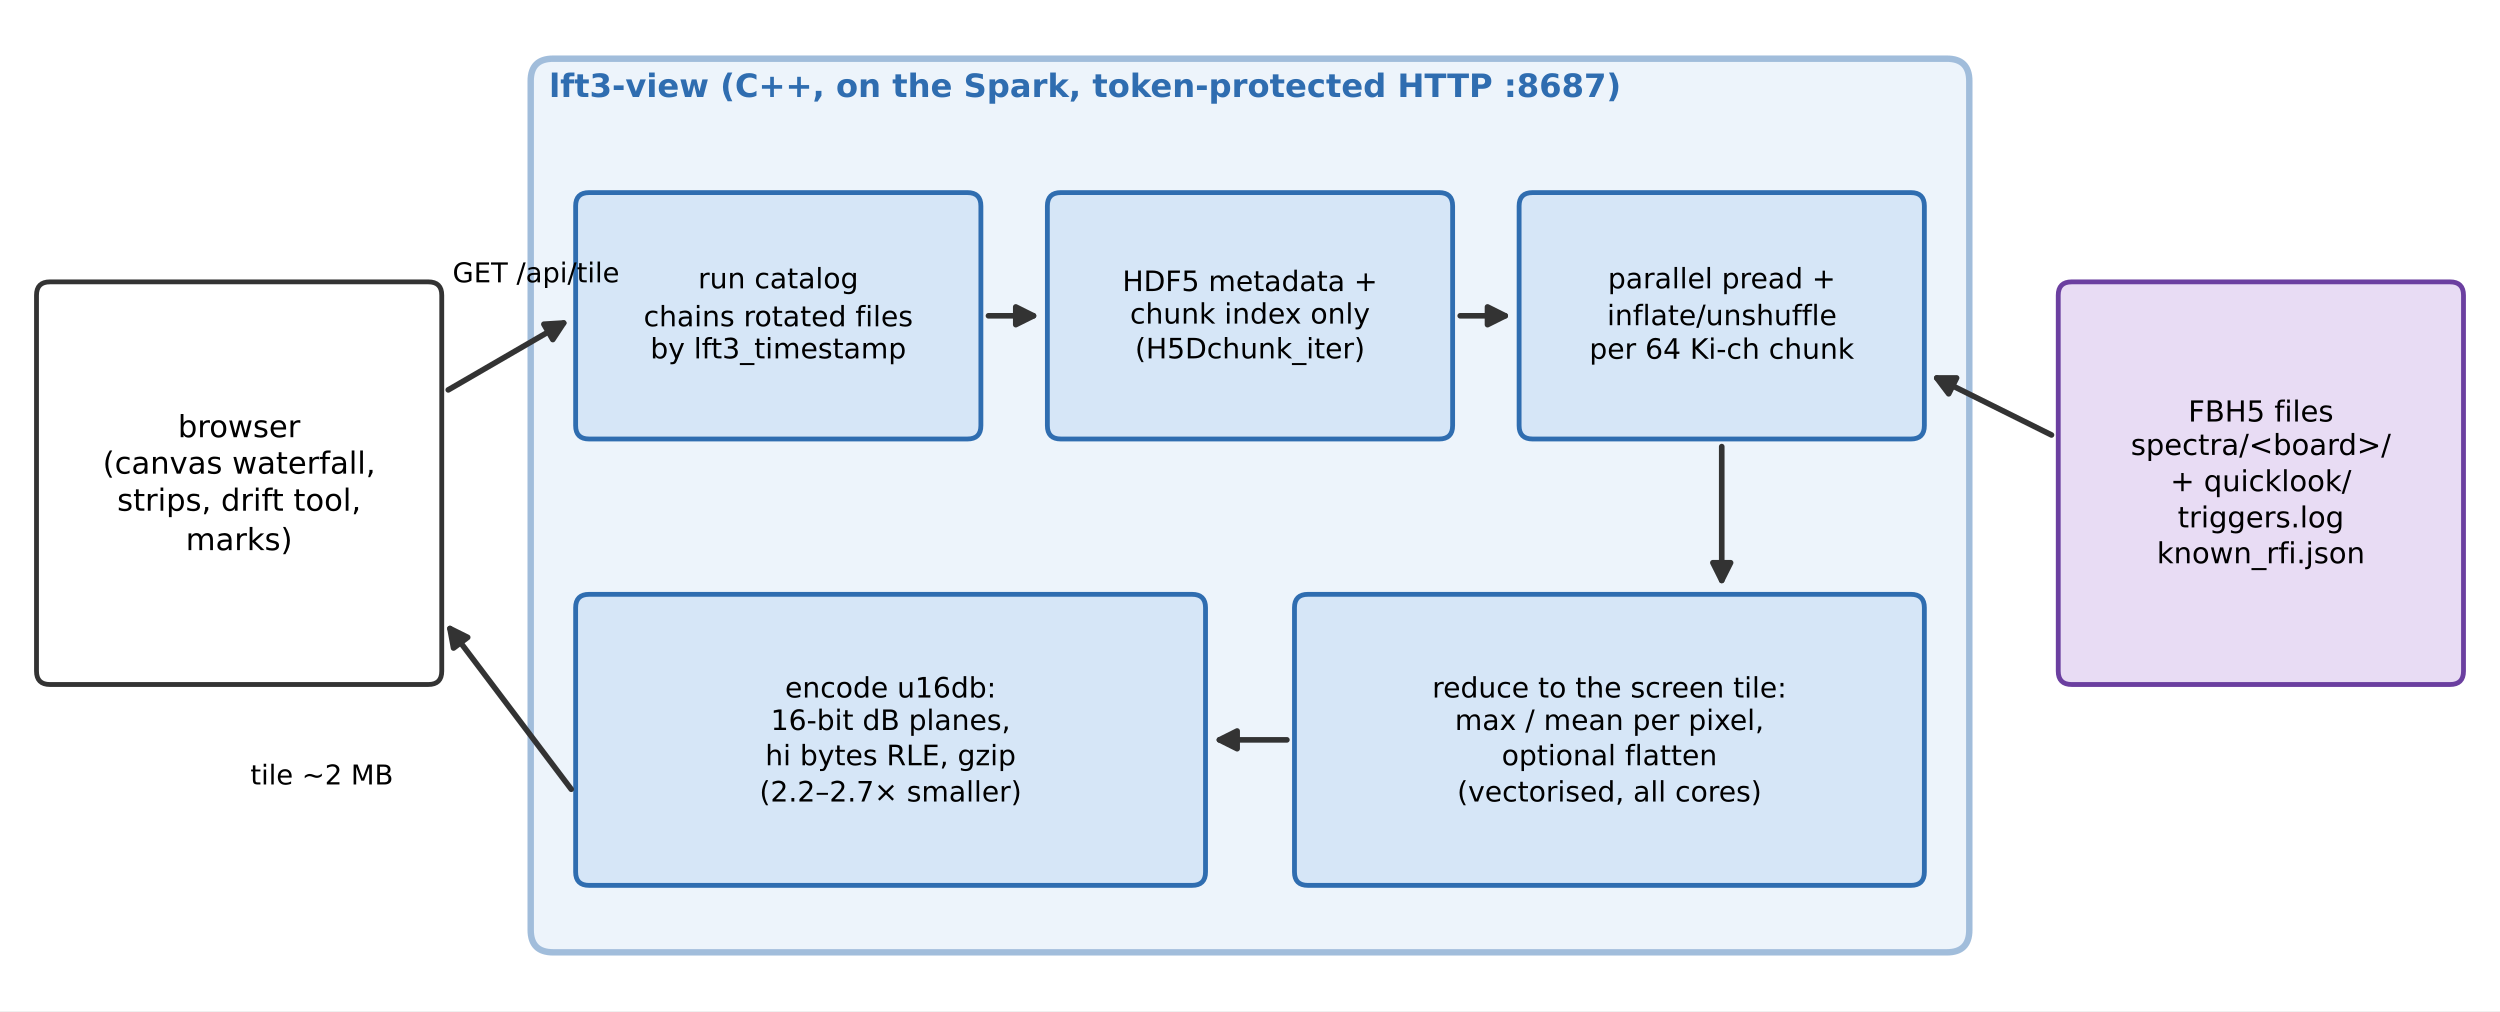
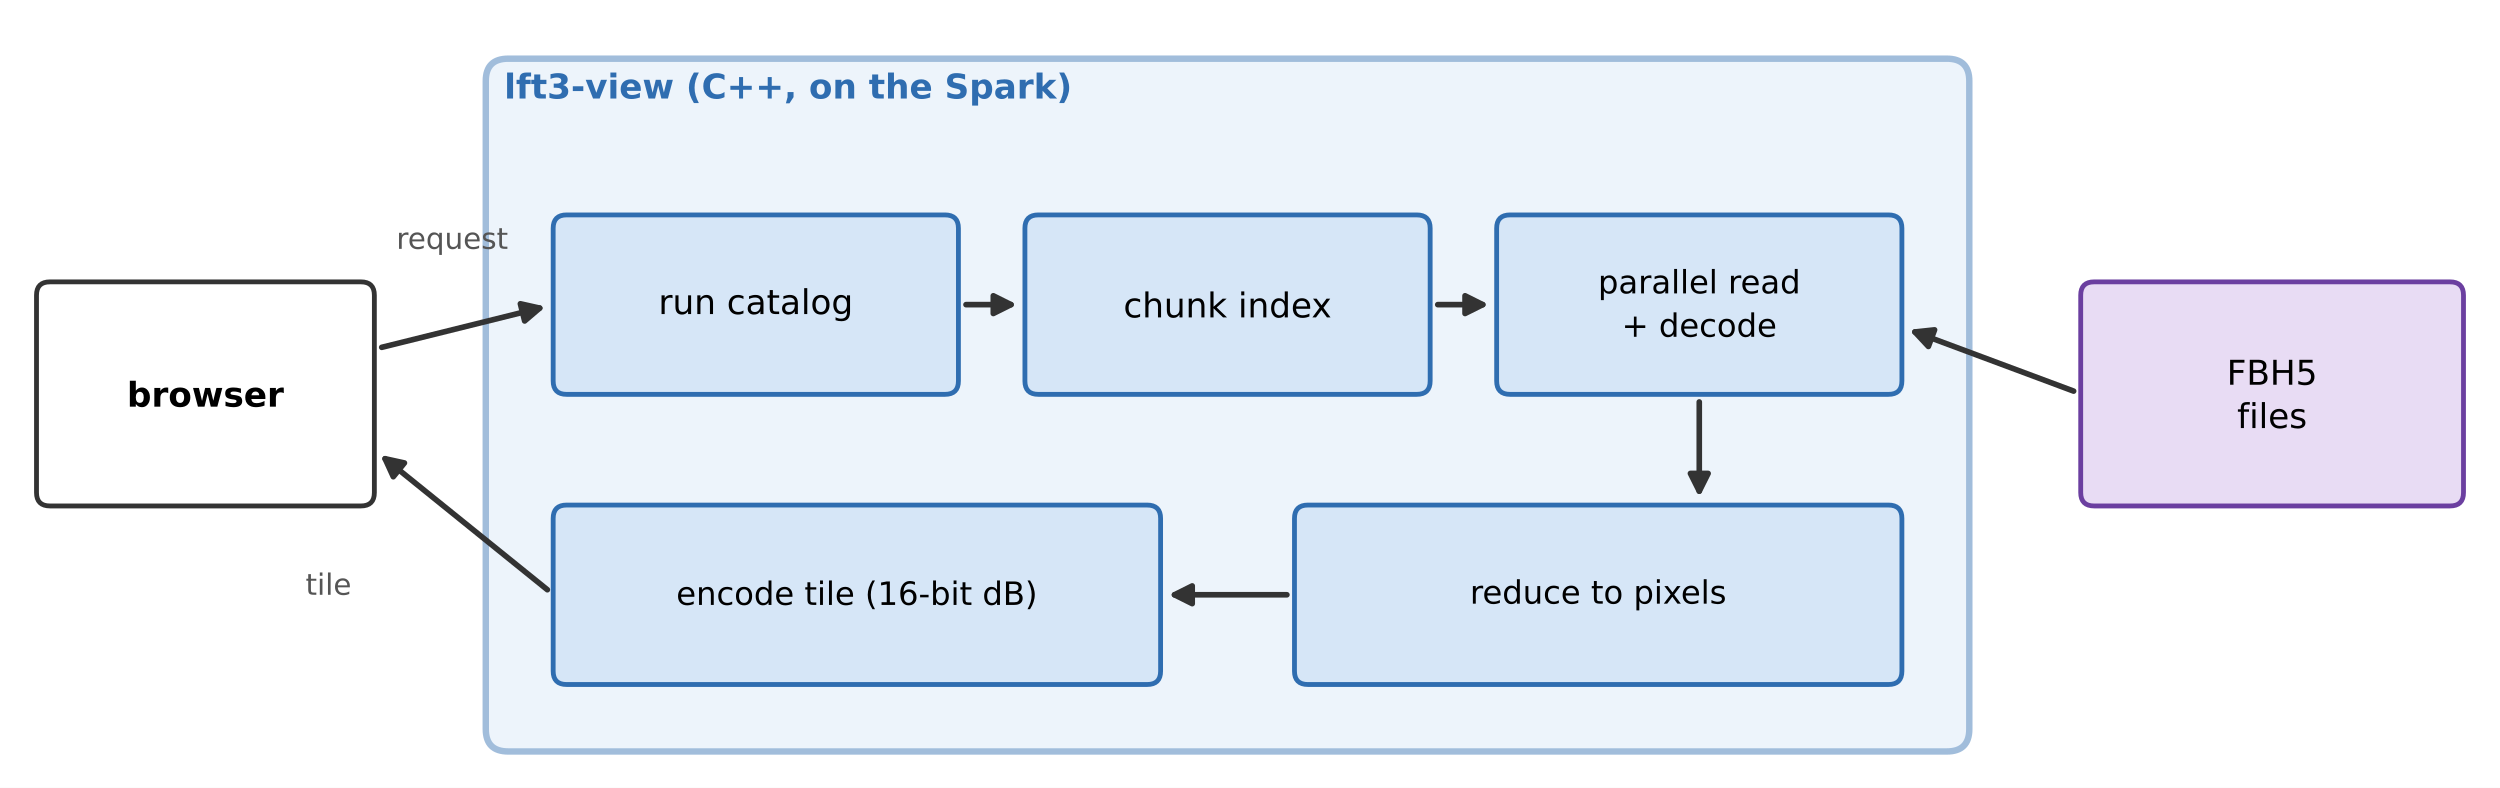
- <svg xmlns="http://www.w3.org/2000/svg" xml:space="preserve" width="621pt" height="251.136pt" viewBox="0 0 621 251.136" version="1.1">
+ <svg xmlns="http://www.w3.org/2000/svg" xml:space="preserve" width="621pt" height="195.696pt" viewBox="0 0 621 195.696" version="1.1">
  <defs>
    <style type="text/css">*{stroke-linejoin: round; stroke-linecap: butt}</style>
  </defs>
  <g id="figure_1">
    <g id="patch_1">
-       <path d="M 0 251.136  L 621 251.136  L 621 0  L 0 0  z " style="fill: #ffffff" />
+       <path d="M 0 195.696  L 621 195.696  L 621 0  L 0 0  z " style="fill: #ffffff" />
    </g>
    <g id="axes_1">
      <g id="patch_2">
-         <path d="M 12.416 170.031  L 106.384 170.031  Q 109.732 170.031 109.732 166.704  L 109.732 73.344  Q 109.732 70.017 106.384 70.017  L 12.416 70.017  Q 9.068 70.017 9.068 73.344  L 9.068 166.704  Q 9.068 170.031 12.416 170.031  z " clip-path="url(#pd50ceded78)" style="fill: #ffffff; stroke: #333333; stroke-width: 1.2; stroke-linejoin: miter" />
+         <path d="M 12.416 125.679  L 89.644 125.679  Q 92.992 125.679 92.992 122.352  L 92.992 73.344  Q 92.992 70.017 89.644 70.017  L 12.416 70.017  Q 9.068 70.017 9.068 73.344  L 9.068 122.352  Q 9.068 125.679 12.416 125.679  z " clip-path="url(#p9f11af1fb4)" style="fill: #ffffff; stroke: #333333; stroke-width: 1.2; stroke-linejoin: miter" />
      </g>
      <g id="patch_3">
-         <path d="M 137.408 236.559  L 483.592 236.559  Q 489.172 236.559 489.172 231.015  L 489.172 20.121  Q 489.172 14.577 483.592 14.577  L 137.408 14.577  Q 131.828 14.577 131.828 20.121  L 131.828 231.015  Q 131.828 236.559 137.408 236.559  z " clip-path="url(#pd50ceded78)" style="fill: #d6e6f7; opacity: 0.45; stroke: #2f6db0; stroke-width: 1.6; stroke-linejoin: miter" />
+         <path d="M 126.248 186.663  L 483.592 186.663  Q 489.172 186.663 489.172 181.119  L 489.172 20.121  Q 489.172 14.577 483.592 14.577  L 126.248 14.577  Q 120.668 14.577 120.668 20.121  L 120.668 181.119  Q 120.668 186.663 126.248 186.663  z " clip-path="url(#p9f11af1fb4)" style="fill: #d6e6f7; opacity: 0.45; stroke: #2f6db0; stroke-width: 1.6; stroke-linejoin: miter" />
      </g>
      <g id="patch_4">
-         <path d="M 146.336 109.047  L 240.304 109.047  Q 243.652 109.047 243.652 105.72  L 243.652 51.168  Q 243.652 47.841 240.304 47.841  L 146.336 47.841  Q 142.988 47.841 142.988 51.168  L 142.988 105.72  Q 142.988 109.047 146.336 109.047  z " clip-path="url(#pd50ceded78)" style="fill: #d6e6f7; stroke: #2f6db0; stroke-width: 1.2; stroke-linejoin: miter" />
+         <path d="M 140.756 97.959  L 234.724 97.959  Q 238.072 97.959 238.072 94.632  L 238.072 56.712  Q 238.072 53.385 234.724 53.385  L 140.756 53.385  Q 137.408 53.385 137.408 56.712  L 137.408 94.632  Q 137.408 97.959 140.756 97.959  z " clip-path="url(#p9f11af1fb4)" style="fill: #d6e6f7; stroke: #2f6db0; stroke-width: 1.2; stroke-linejoin: miter" />
      </g>
      <g id="patch_5">
-         <path d="M 263.516 109.047  L 357.484 109.047  Q 360.832 109.047 360.832 105.72  L 360.832 51.168  Q 360.832 47.841 357.484 47.841  L 263.516 47.841  Q 260.168 47.841 260.168 51.168  L 260.168 105.72  Q 260.168 109.047 263.516 109.047  z " clip-path="url(#pd50ceded78)" style="fill: #d6e6f7; stroke: #2f6db0; stroke-width: 1.2; stroke-linejoin: miter" />
+         <path d="M 257.936 97.959  L 351.904 97.959  Q 355.252 97.959 355.252 94.632  L 355.252 56.712  Q 355.252 53.385 351.904 53.385  L 257.936 53.385  Q 254.588 53.385 254.588 56.712  L 254.588 94.632  Q 254.588 97.959 257.936 97.959  z " clip-path="url(#p9f11af1fb4)" style="fill: #d6e6f7; stroke: #2f6db0; stroke-width: 1.2; stroke-linejoin: miter" />
      </g>
      <g id="patch_6">
-         <path d="M 380.696 109.047  L 474.664 109.047  Q 478.012 109.047 478.012 105.72  L 478.012 51.168  Q 478.012 47.841 474.664 47.841  L 380.696 47.841  Q 377.348 47.841 377.348 51.168  L 377.348 105.72  Q 377.348 109.047 380.696 109.047  z " clip-path="url(#pd50ceded78)" style="fill: #d6e6f7; stroke: #2f6db0; stroke-width: 1.2; stroke-linejoin: miter" />
+         <path d="M 375.116 97.959  L 469.084 97.959  Q 472.432 97.959 472.432 94.632  L 472.432 56.712  Q 472.432 53.385 469.084 53.385  L 375.116 53.385  Q 371.768 53.385 371.768 56.712  L 371.768 94.632  Q 371.768 97.959 375.116 97.959  z " clip-path="url(#p9f11af1fb4)" style="fill: #d6e6f7; stroke: #2f6db0; stroke-width: 1.2; stroke-linejoin: miter" />
      </g>
      <g id="patch_7">
-         <path d="M 146.336 219.927  L 296.104 219.927  Q 299.452 219.927 299.452 216.6  L 299.452 150.96  Q 299.452 147.633 296.104 147.633  L 146.336 147.633  Q 142.988 147.633 142.988 150.96  L 142.988 216.6  Q 142.988 219.927 146.336 219.927  z " clip-path="url(#pd50ceded78)" style="fill: #d6e6f7; stroke: #2f6db0; stroke-width: 1.2; stroke-linejoin: miter" />
+         <path d="M 140.756 170.031  L 284.944 170.031  Q 288.292 170.031 288.292 166.704  L 288.292 128.784  Q 288.292 125.457 284.944 125.457  L 140.756 125.457  Q 137.408 125.457 137.408 128.784  L 137.408 166.704  Q 137.408 170.031 140.756 170.031  z " clip-path="url(#p9f11af1fb4)" style="fill: #d6e6f7; stroke: #2f6db0; stroke-width: 1.2; stroke-linejoin: miter" />
      </g>
      <g id="patch_8">
-         <path d="M 324.896 219.927  L 474.664 219.927  Q 478.012 219.927 478.012 216.6  L 478.012 150.96  Q 478.012 147.633 474.664 147.633  L 324.896 147.633  Q 321.548 147.633 321.548 150.96  L 321.548 216.6  Q 321.548 219.927 324.896 219.927  z " clip-path="url(#pd50ceded78)" style="fill: #d6e6f7; stroke: #2f6db0; stroke-width: 1.2; stroke-linejoin: miter" />
+         <path d="M 324.896 170.031  L 469.084 170.031  Q 472.432 170.031 472.432 166.704  L 472.432 128.784  Q 472.432 125.457 469.084 125.457  L 324.896 125.457  Q 321.548 125.457 321.548 128.784  L 321.548 166.704  Q 321.548 170.031 324.896 170.031  z " clip-path="url(#p9f11af1fb4)" style="fill: #d6e6f7; stroke: #2f6db0; stroke-width: 1.2; stroke-linejoin: miter" />
      </g>
      <g id="patch_9">
-         <path d="M 514.616 170.031  L 608.584 170.031  Q 611.932 170.031 611.932 166.704  L 611.932 73.344  Q 611.932 70.017 608.584 70.017  L 514.616 70.017  Q 511.268 70.017 511.268 73.344  L 511.268 166.704  Q 511.268 170.031 514.616 170.031  z " clip-path="url(#pd50ceded78)" style="fill: #e8dcf4; stroke: #6b3fa0; stroke-width: 1.2; stroke-linejoin: miter" />
+         <path d="M 520.196 125.679  L 608.584 125.679  Q 611.932 125.679 611.932 122.352  L 611.932 73.344  Q 611.932 70.017 608.584 70.017  L 520.196 70.017  Q 516.848 70.017 516.848 73.344  L 516.848 122.352  Q 516.848 125.679 520.196 125.679  z " clip-path="url(#p9f11af1fb4)" style="fill: #e8dcf4; stroke: #6b3fa0; stroke-width: 1.2; stroke-linejoin: miter" />
      </g>
      <g id="patch_10">
-         <path d="M 111.349 96.846  Q 126.358 88.147 140.013 80.233  " clip-path="url(#pd50ceded78)" style="fill: none; stroke: #333333; stroke-width: 1.4; stroke-linecap: round" />
-         <path d="M 135.103 80.536  L 140.013 80.233  L 137.31 84.343  z " clip-path="url(#pd50ceded78)" style="fill: #333333; stroke: #333333; stroke-width: 1.4; stroke-linecap: round" />
+         <path d="M 94.823 86.277  Q 115.201 81.216 134.059 76.532  " clip-path="url(#p9f11af1fb4)" style="fill: none; stroke: #333333; stroke-width: 1.4; stroke-linecap: round" />
+         <path d="M 129.259 75.457  L 134.059 76.532  L 130.32 79.727  z " clip-path="url(#p9f11af1fb4)" style="fill: #333333; stroke: #333333; stroke-width: 1.4; stroke-linecap: round" />
      </g>
      <g id="patch_11">
-         <path d="M 245.539 78.444  Q 251.911 78.444 256.717 78.444  " clip-path="url(#pd50ceded78)" style="fill: none; stroke: #333333; stroke-width: 1.4; stroke-linecap: round" />
-         <path d="M 252.317 76.244  L 256.717 78.444  L 252.317 80.644  z " clip-path="url(#pd50ceded78)" style="fill: #333333; stroke: #333333; stroke-width: 1.4; stroke-linecap: round" />
+         <path d="M 239.959 75.672  Q 246.331 75.672 251.137 75.672  " clip-path="url(#p9f11af1fb4)" style="fill: none; stroke: #333333; stroke-width: 1.4; stroke-linecap: round" />
+         <path d="M 246.737 73.472  L 251.137 75.672  L 246.737 77.872  z " clip-path="url(#p9f11af1fb4)" style="fill: #333333; stroke: #333333; stroke-width: 1.4; stroke-linecap: round" />
      </g>
      <g id="patch_12">
-         <path d="M 362.719 78.444  Q 369.091 78.444 373.897 78.444  " clip-path="url(#pd50ceded78)" style="fill: none; stroke: #333333; stroke-width: 1.4; stroke-linecap: round" />
-         <path d="M 369.497 76.244  L 373.897 78.444  L 369.497 80.644  z " clip-path="url(#pd50ceded78)" style="fill: #333333; stroke: #333333; stroke-width: 1.4; stroke-linecap: round" />
+         <path d="M 357.139 75.672  Q 363.511 75.672 368.317 75.672  " clip-path="url(#p9f11af1fb4)" style="fill: none; stroke: #333333; stroke-width: 1.4; stroke-linecap: round" />
+         <path d="M 363.917 73.472  L 368.317 75.672  L 363.917 77.872  z " clip-path="url(#p9f11af1fb4)" style="fill: #333333; stroke: #333333; stroke-width: 1.4; stroke-linecap: round" />
      </g>
      <g id="patch_13">
-         <path d="M 509.586 108.045  Q 494.638 100.619 481.093 93.89  " clip-path="url(#pd50ceded78)" style="fill: none; stroke: #333333; stroke-width: 1.4; stroke-linecap: round" />
-         <path d="M 484.054 97.818  L 481.093 93.89  L 486.012 93.877  z " clip-path="url(#pd50ceded78)" style="fill: #333333; stroke: #333333; stroke-width: 1.4; stroke-linecap: round" />
+         <path d="M 515.088 97.151  Q 494.64 89.532 475.658 82.46  " clip-path="url(#p9f11af1fb4)" style="fill: none; stroke: #333333; stroke-width: 1.4; stroke-linecap: round" />
+         <path d="M 479.013 86.058  L 475.658 82.46  L 480.55 81.934  z " clip-path="url(#p9f11af1fb4)" style="fill: #333333; stroke: #333333; stroke-width: 1.4; stroke-linecap: round" />
      </g>
      <g id="patch_14">
-         <path d="M 427.68 110.94  Q 427.68 128.342 427.68 144.18  " clip-path="url(#pd50ceded78)" style="fill: none; stroke: #333333; stroke-width: 1.4; stroke-linecap: round" />
-         <path d="M 429.88 139.78  L 427.68 144.18  L 425.48 139.78  z " clip-path="url(#pd50ceded78)" style="fill: #333333; stroke: #333333; stroke-width: 1.4; stroke-linecap: round" />
+         <path d="M 422.1 99.848  Q 422.1 111.708 422.1 122.003  " clip-path="url(#p9f11af1fb4)" style="fill: none; stroke: #333333; stroke-width: 1.4; stroke-linecap: round" />
+         <path d="M 424.3 117.603  L 422.1 122.003  L 419.9 117.603  z " clip-path="url(#p9f11af1fb4)" style="fill: #333333; stroke: #333333; stroke-width: 1.4; stroke-linecap: round" />
      </g>
      <g id="patch_15">
-         <path d="M 319.657 183.78  Q 310.498 183.78 302.904 183.78  " clip-path="url(#pd50ceded78)" style="fill: none; stroke: #333333; stroke-width: 1.4; stroke-linecap: round" />
-         <path d="M 307.304 185.98  L 302.904 183.78  L 307.304 181.58  z " clip-path="url(#pd50ceded78)" style="fill: #333333; stroke: #333333; stroke-width: 1.4; stroke-linecap: round" />
+         <path d="M 319.661 147.744  Q 304.922 147.744 291.747 147.744  " clip-path="url(#p9f11af1fb4)" style="fill: none; stroke: #333333; stroke-width: 1.4; stroke-linecap: round" />
+         <path d="M 296.147 149.944  L 291.747 147.744  L 296.147 145.544  z " clip-path="url(#p9f11af1fb4)" style="fill: #333333; stroke: #333333; stroke-width: 1.4; stroke-linecap: round" />
      </g>
      <g id="patch_16">
-         <path d="M 141.896 196.046  Q 126.36 175.464 111.767 156.132  " clip-path="url(#pd50ceded78)" style="fill: none; stroke: #333333; stroke-width: 1.4; stroke-linecap: round" />
-         <path d="M 112.662 160.969  L 111.767 156.132  L 116.174 158.318  z " clip-path="url(#pd50ceded78)" style="fill: #333333; stroke: #333333; stroke-width: 1.4; stroke-linecap: round" />
+         <path d="M 135.964 146.488  Q 115.199 129.725 95.652 113.946  " clip-path="url(#p9f11af1fb4)" style="fill: none; stroke: #333333; stroke-width: 1.4; stroke-linecap: round" />
+         <path d="M 97.694 118.421  L 95.652 113.946  L 100.458 114.998  z " clip-path="url(#p9f11af1fb4)" style="fill: #333333; stroke: #333333; stroke-width: 1.4; stroke-linecap: round" />
      </g>
      <g id="text_1">
-         <text style="font-size: 7.6px; font-family: 'DejaVu Sans'" transform="translate(44.19644 108.6074)">browser</text>
-         <text style="font-size: 7.6px; font-family: 'DejaVu Sans'" transform="translate(25.51409 117.6603)">(canvas waterfall,</text>
-         <text style="font-size: 7.6px; font-family: 'DejaVu Sans'" transform="translate(29.10331 126.8711)">strips, drift tool,</text>
-         <text style="font-size: 7.6px; font-family: 'DejaVu Sans'" transform="translate(46.14513 136.6603)">marks)</text>
+         <text style="font-weight: 700; font-size: 8.5px; font-family: 'DejaVu Sans'; text-anchor: middle" x="51.03" y="101.017" transform="rotate(-0 51.03 101.0169)">browser</text>
      </g>
      <g id="text_2">
-         <text style="font-weight: 700; font-size: 8px; font-family: 'DejaVu Sans'; text-anchor: start; fill: #2f6db0" x="136.404" y="24.093" transform="rotate(-0 136.404 24.09315)">lft3-view (C++, on the Spark, token-protected HTTP :8687)</text>
+         <text style="font-weight: 700; font-size: 8.5px; font-family: 'DejaVu Sans'; text-anchor: start; fill: #2f6db0" x="125.244" y="24.473" transform="rotate(-0 125.244 24.47307)">lft3-view (C++, on the Spark)</text>
      </g>
      <g id="text_3">
-         <text style="font-size: 7px; font-family: 'DejaVu Sans'" transform="translate(173.4105 71.62556)">run catalog</text>
-         <text style="font-size: 7px; font-family: 'DejaVu Sans'" transform="translate(159.8726 81.05369)">chains rotated files</text>
-         <text style="font-size: 7px; font-family: 'DejaVu Sans'" transform="translate(161.5433 89.02822)">by lft3_timestamp</text>
+         <text style="font-size: 8.5px; font-family: 'DejaVu Sans'; text-anchor: middle" x="187.74" y="78.017" transform="rotate(-0 187.74 78.01747)">run catalog</text>
      </g>
      <g id="text_4">
-         <text style="font-size: 7px; font-family: 'DejaVu Sans'" transform="translate(278.8119 72.30369)">HDF5 metadata +</text>
-         <text style="font-size: 7px; font-family: 'DejaVu Sans'" transform="translate(280.6898 80.37556)">chunk index only</text>
-         <text style="font-size: 7px; font-family: 'DejaVu Sans'" transform="translate(281.9225 89.02822)">(H5Dchunk_iter)</text>
+         <text style="font-size: 8.5px; font-family: 'DejaVu Sans'; text-anchor: middle" x="304.92" y="78.841" transform="rotate(-0 304.92 78.84091)">chunk index</text>
      </g>
      <g id="text_5">
-         <text style="font-size: 7px; font-family: 'DejaVu Sans'" transform="translate(399.3973 71.62556)">parallel pread +</text>
-         <text style="font-size: 7px; font-family: 'DejaVu Sans'" transform="translate(399.202 80.77861)">inflate/unshuffle</text>
-         <text style="font-size: 7px; font-family: 'DejaVu Sans'" transform="translate(394.7964 89.12556)">per 64 Ki-ch chunk</text>
+         <text style="font-size: 8px; font-family: 'DejaVu Sans'" transform="translate(396.9394 72.8795)">parallel read</text>
+         <text style="font-size: 8px; font-family: 'DejaVu Sans'" transform="translate(402.8288 83.6545)">+ decode</text>
      </g>
      <g id="text_6">
-         <text style="font-size: 7px; font-family: 'DejaVu Sans'" transform="translate(194.9995 173.2647)">encode u16db:</text>
-         <text style="font-size: 7px; font-family: 'DejaVu Sans'" transform="translate(191.4427 181.3366)">16-bit dB planes,</text>
-         <text style="font-size: 7px; font-family: 'DejaVu Sans'" transform="translate(190.0908 190.0866)">hi bytes RLE, gzip</text>
-         <text style="font-size: 7px; font-family: 'DejaVu Sans'" transform="translate(188.647 199.1029)">(2.2–2.7× smaller)</text>
+         <text style="font-size: 8px; font-family: 'DejaVu Sans'; text-anchor: middle" x="212.85" y="150.256" transform="rotate(-0 212.85 150.2559)">encode tile (16-bit dB)</text>
      </g>
      <g id="text_7">
-         <text style="font-size: 7px; font-family: 'DejaVu Sans'" transform="translate(355.7555 173.2647)">reduce to the screen tile:</text>
-         <text style="font-size: 7px; font-family: 'DejaVu Sans'" transform="translate(361.3894 181.3366)">max / mean per pixel,</text>
-         <text style="font-size: 7px; font-family: 'DejaVu Sans'" transform="translate(373.0176 190.0866)">optional flatten</text>
-         <text style="font-size: 7px; font-family: 'DejaVu Sans'" transform="translate(361.9445 199.1029)">(vectorised, all cores)</text>
+         <text style="font-size: 8px; font-family: 'DejaVu Sans'; text-anchor: middle" x="396.99" y="149.952" transform="rotate(-0 396.99 149.9515)">reduce to pixels</text>
      </g>
      <g id="text_8">
-         <text style="font-size: 7.2px; font-family: 'DejaVu Sans'" transform="translate(543.5595 104.7083)">FBH5 files</text>
-         <text style="font-size: 7.2px; font-family: 'DejaVu Sans'" transform="translate(529.2917 113.0108)">spectra/&lt;board&gt;/</text>
-         <text style="font-size: 7.2px; font-family: 'DejaVu Sans'" transform="translate(539.1051 122.0108)">+ quicklook/</text>
-         <text style="font-size: 7.2px; font-family: 'DejaVu Sans'" transform="translate(540.9349 131.0108)">triggers.log</text>
-         <text style="font-size: 7.2px; font-family: 'DejaVu Sans'" transform="translate(535.7542 139.9106)">known_rfi.json</text>
+         <text style="font-size: 8.5px; font-family: 'DejaVu Sans'" transform="translate(553.1295 95.57359)">FBH5</text>
+         <text style="font-size: 8.5px; font-family: 'DejaVu Sans'" transform="translate(555.7034 106.3294)">files</text>
      </g>
      <g id="text_9">
-         <text style="font-size: 6.8px; font-family: 'DejaVu Sans'; text-anchor: start" x="112.41" y="70.128" transform="rotate(-0 112.41 70.128)">GET /api/tile</text>
+         <text style="font-size: 7.3px; font-family: 'DejaVu Sans'; text-anchor: start; fill: #555555" x="98.46" y="61.812" transform="rotate(-0 98.46 61.812)">request</text>
      </g>
      <g id="text_10">
-         <text style="font-size: 6.8px; font-family: 'DejaVu Sans'; text-anchor: start" x="62.19" y="194.868" transform="rotate(-0 62.19 194.868)">tile ~2 MB</text>
+         <text style="font-size: 7.3px; font-family: 'DejaVu Sans'; text-anchor: end; fill: #555555" x="87.3" y="147.744" transform="rotate(-0 87.3 147.744)">tile</text>
      </g>
    </g>
  </g>
  <defs>
-     <clipPath id="pd50ceded78">
-       <rect x="3.6" y="3.6" width="613.8" height="243.936" />
+     <clipPath id="p9f11af1fb4">
+       <rect x="3.6" y="3.6" width="613.8" height="188.496" />
    </clipPath>
  </defs>
</svg>
